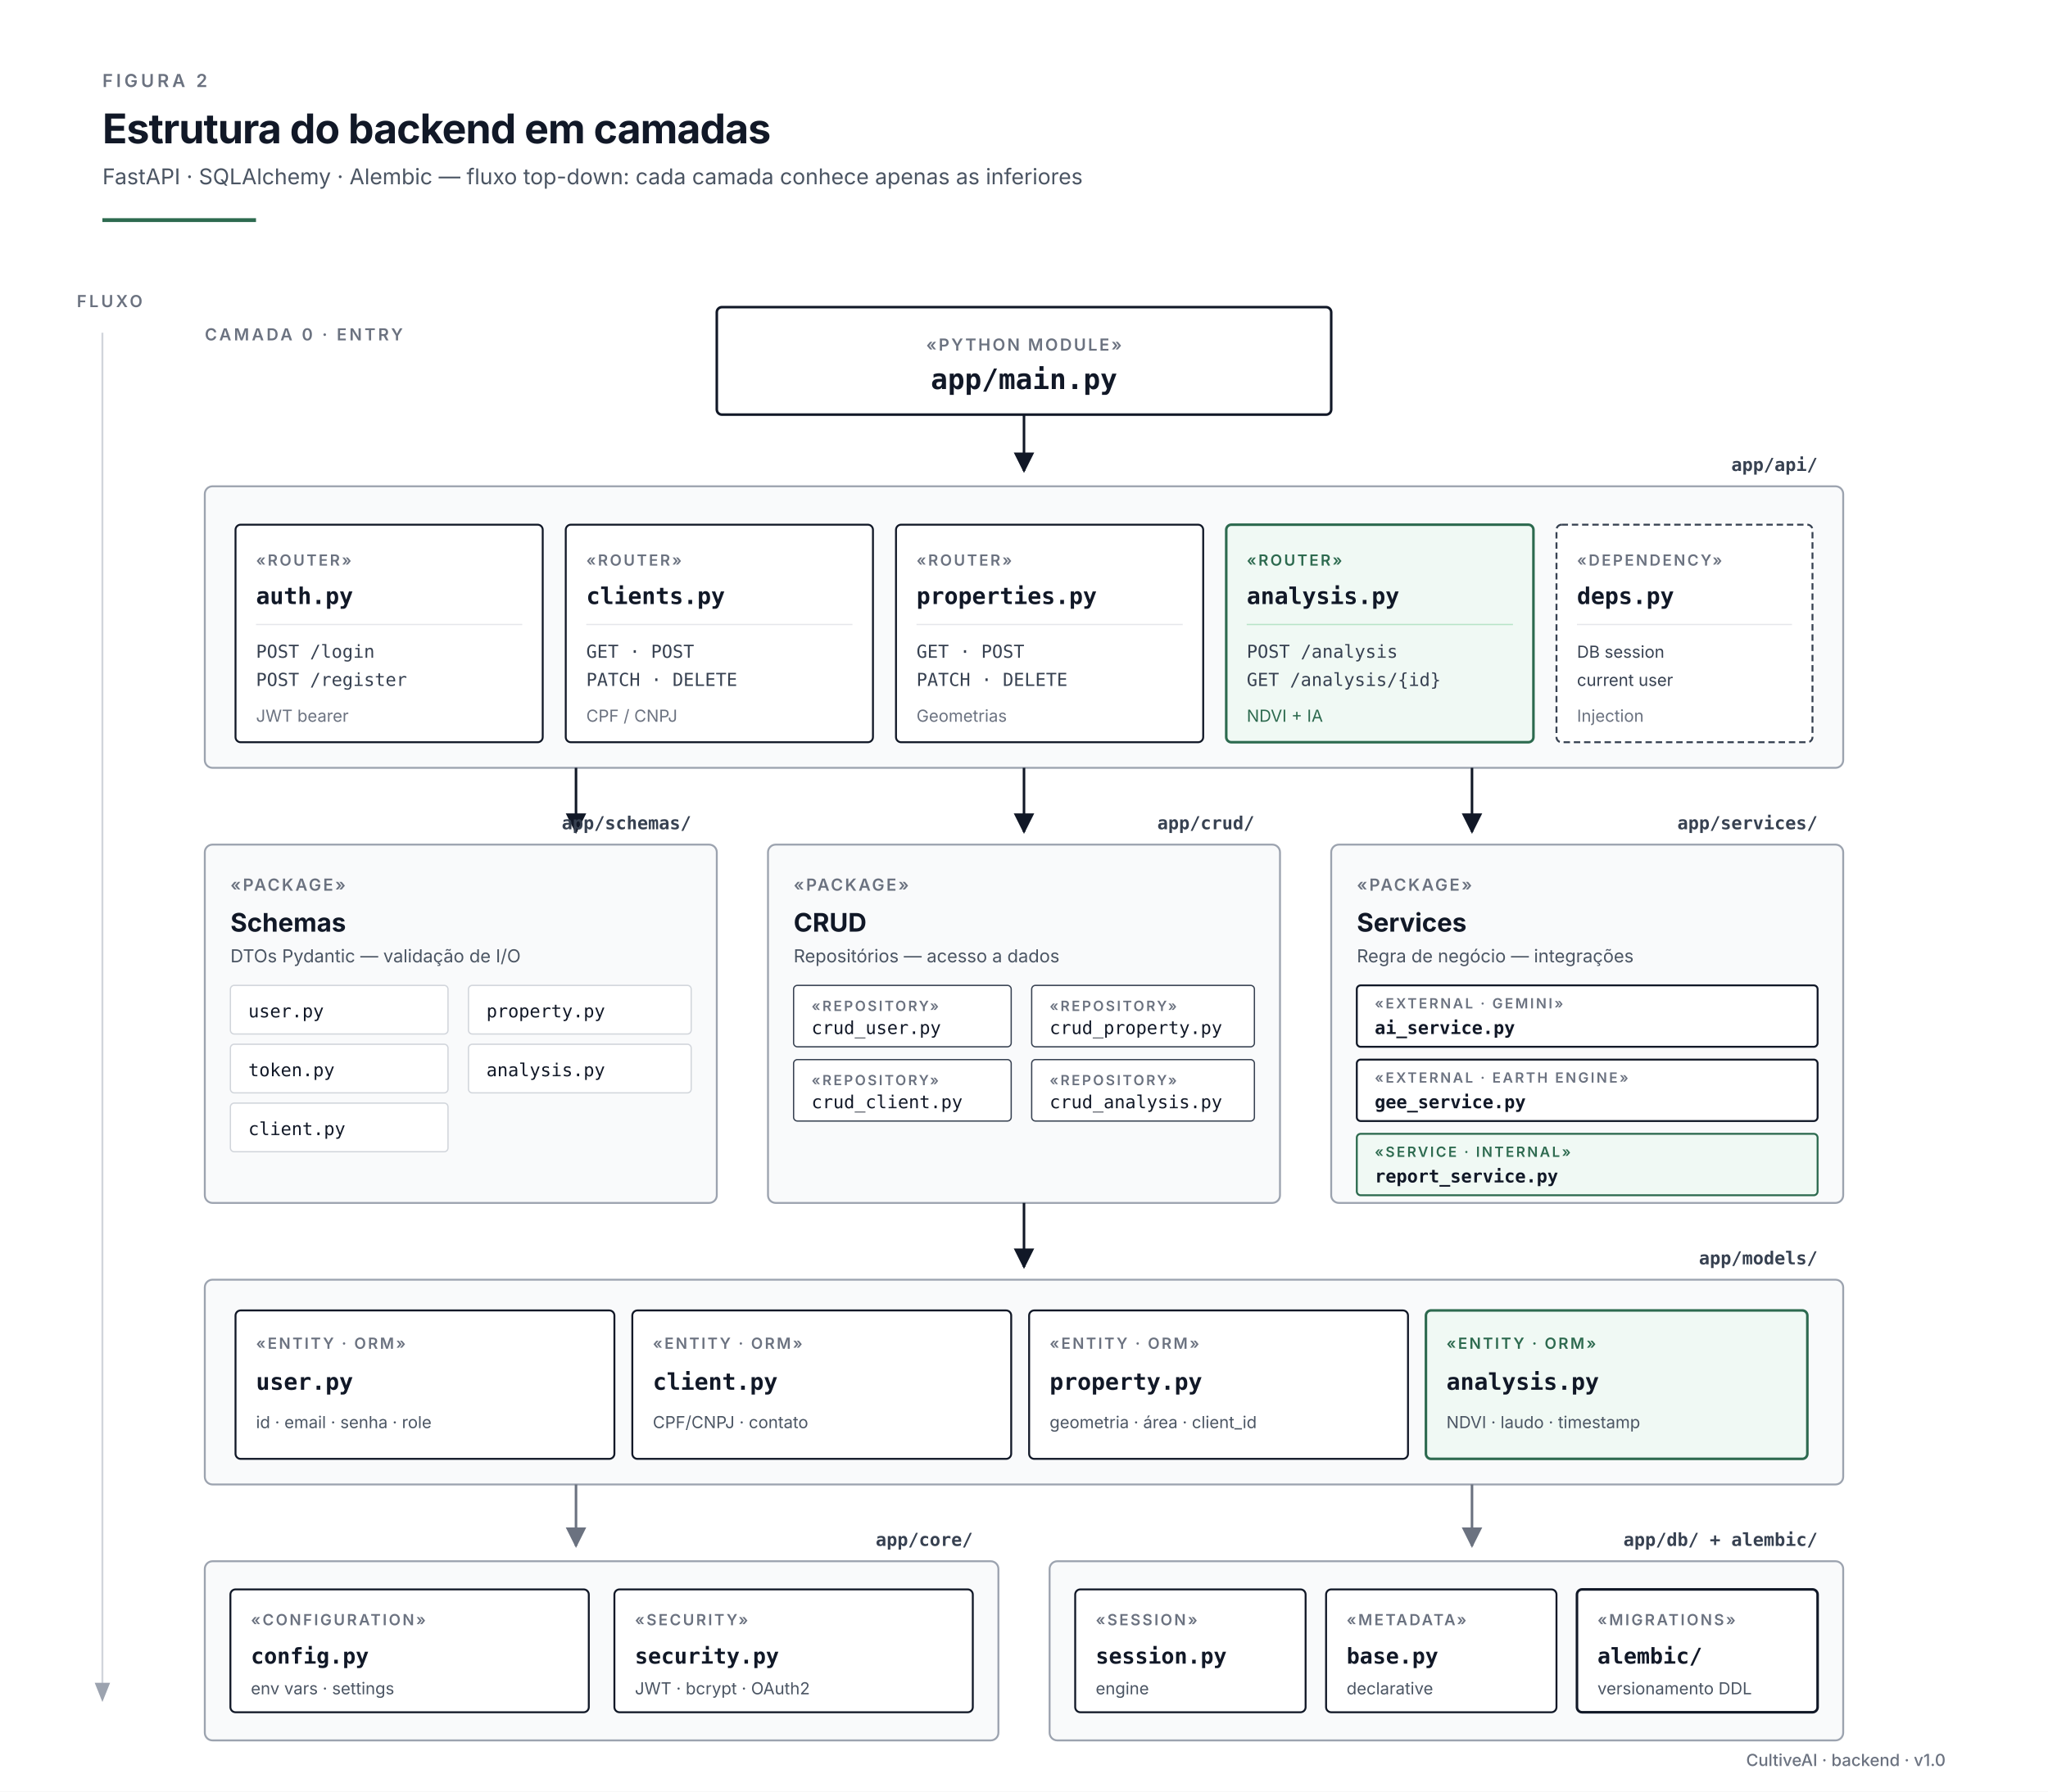
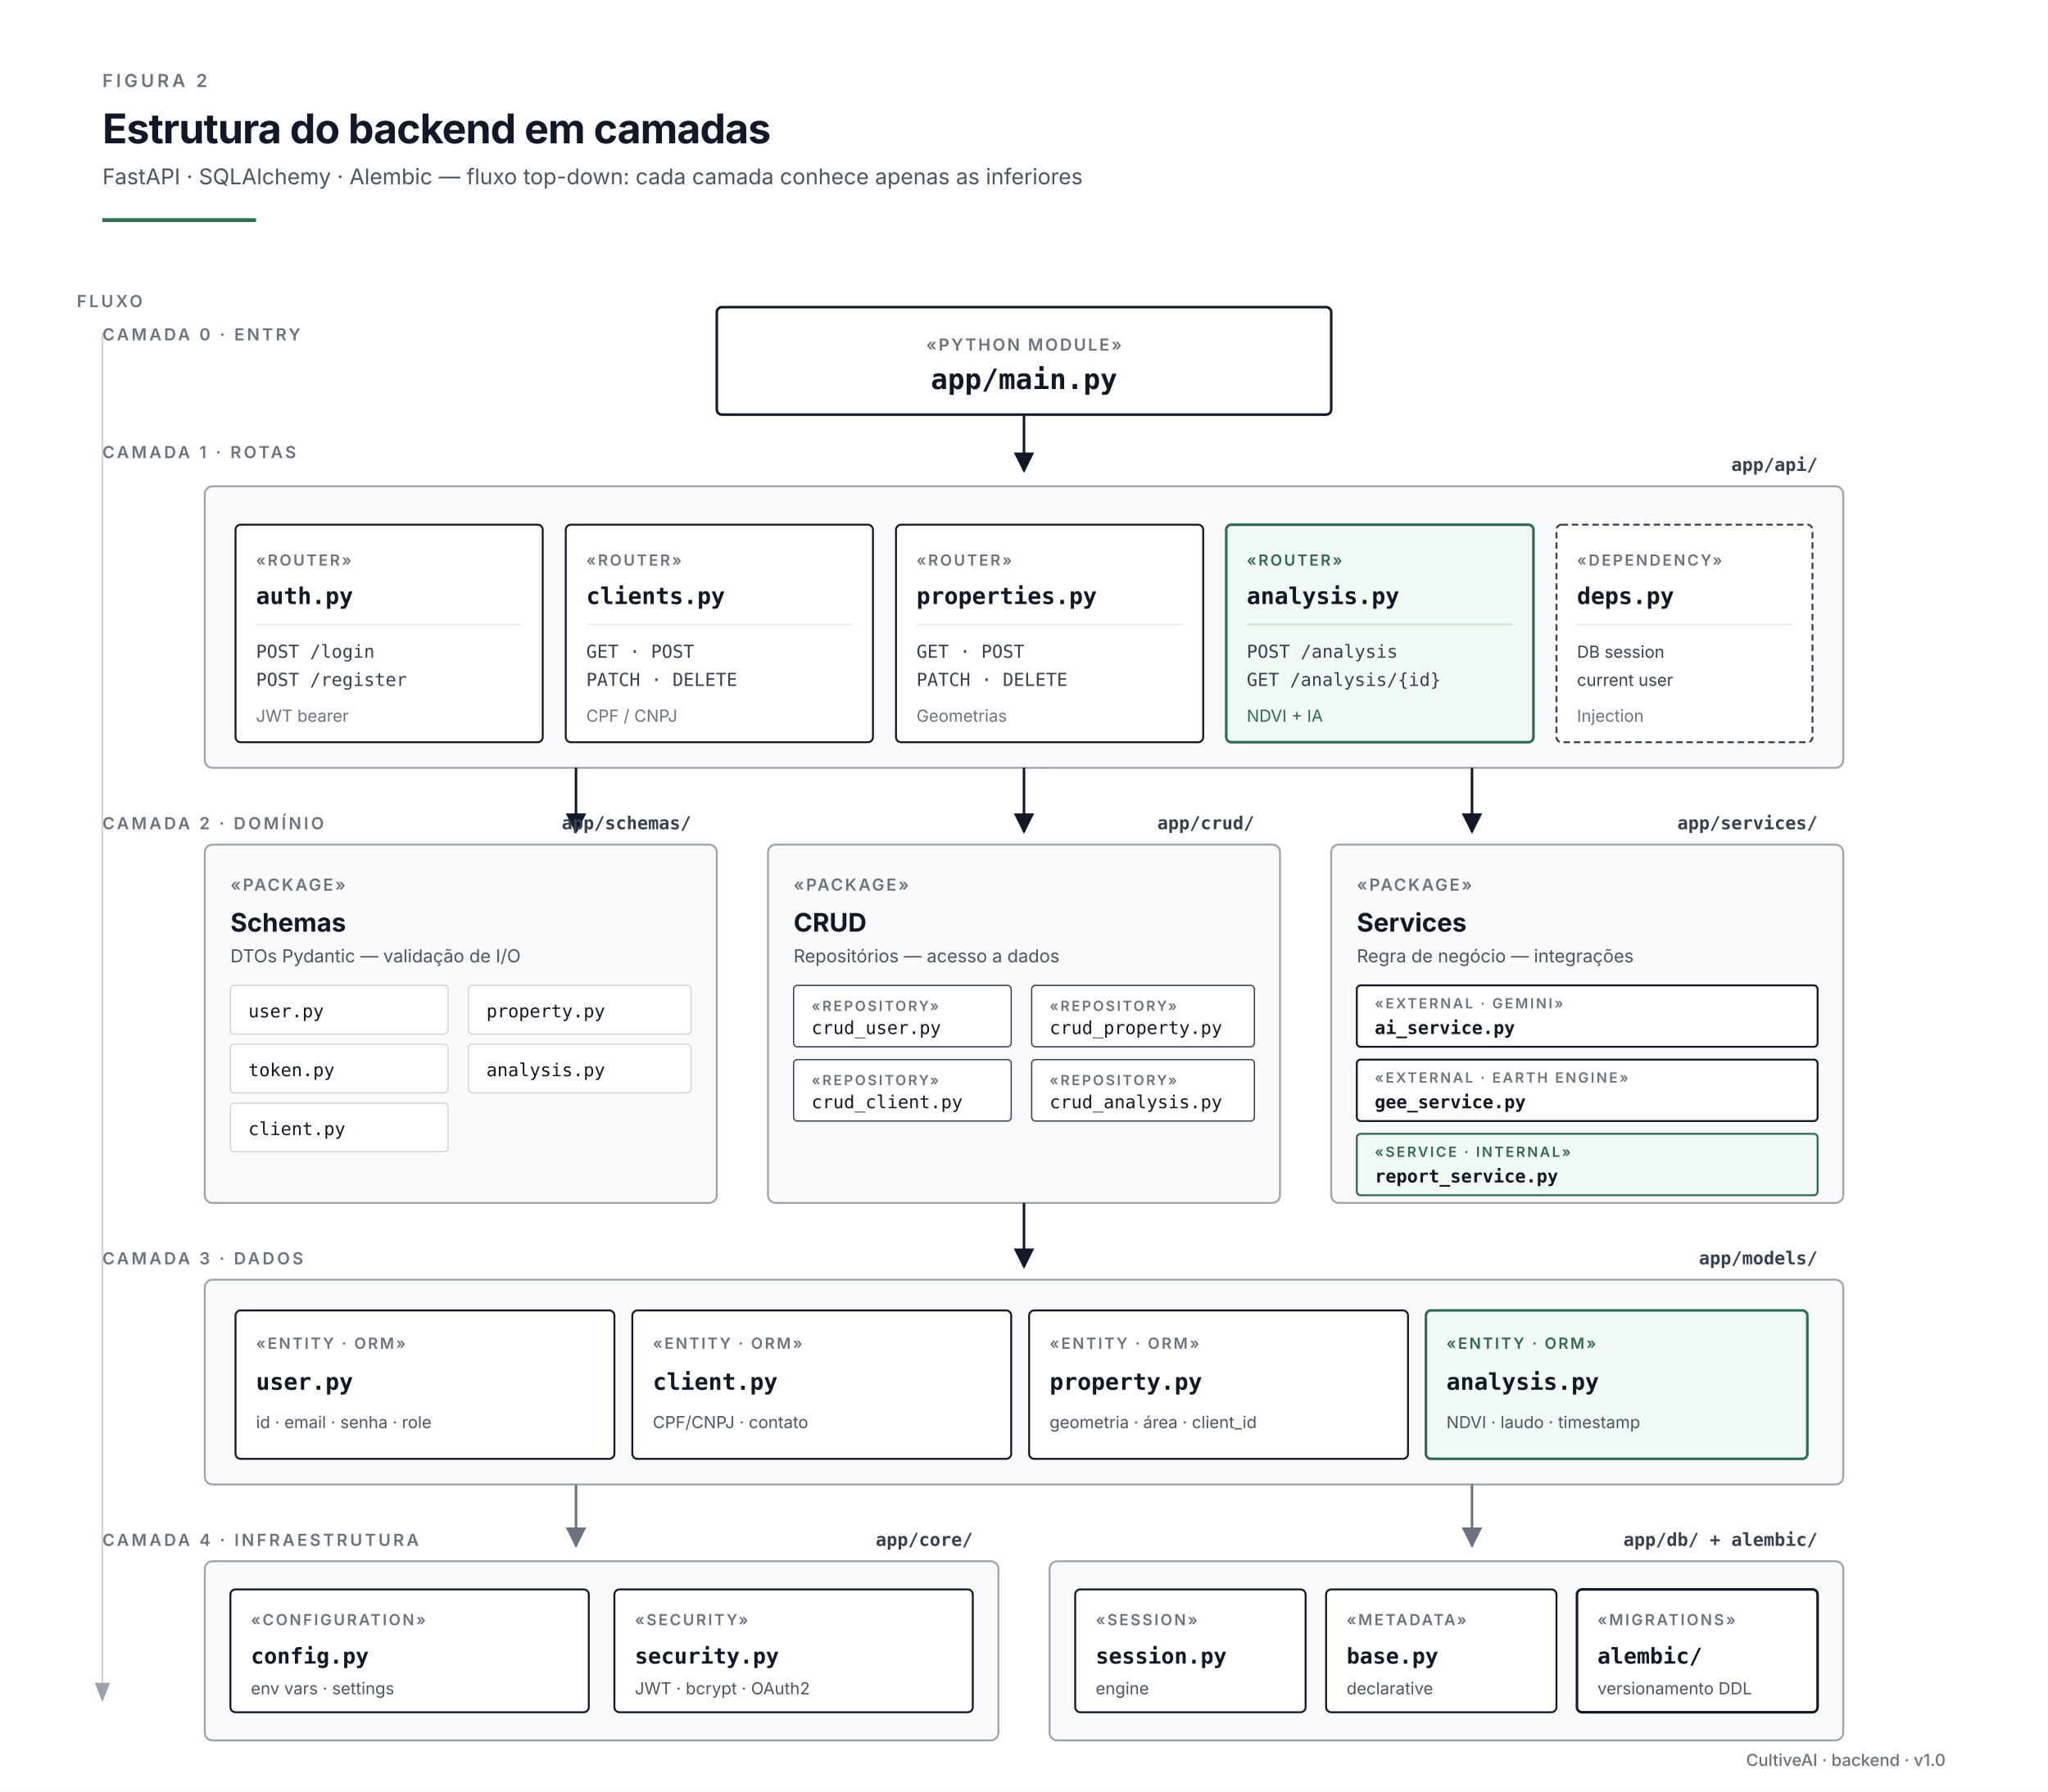
<svg xmlns="http://www.w3.org/2000/svg" viewBox="0 0 1600 1400" font-family="'Inter', system-ui, -apple-system, 'Segoe UI', Roboto, sans-serif">
  <defs>
    <marker id="arr2" viewBox="0 0 10 10" refX="9" refY="5" markerWidth="8" markerHeight="8" orient="auto">
      <path d="M0,0 L10,5 L0,10 z" fill="#111827" />
    </marker>
    <marker id="arr2-m" viewBox="0 0 10 10" refX="9" refY="5" markerWidth="8" markerHeight="8" orient="auto">
      <path d="M0,0 L10,5 L0,10 z" fill="#6B7280" />
    </marker>
  </defs>
  <rect width="1600" height="1400" fill="#FFFFFF" />
  <g>
    <text x="80" y="68" font-size="14" font-weight="600" fill="#6B7280" letter-spacing="2.5">FIGURA 2</text>
    <text x="80" y="112" font-size="32" font-weight="700" fill="#111827" letter-spacing="-0.6">Estrutura do backend em camadas</text>
    <text x="80" y="144" font-size="17" font-weight="400" fill="#4B5563">FastAPI · SQLAlchemy · Alembic — fluxo top-down: cada camada conhece apenas as inferiores</text>
    <line x1="80" y1="172" x2="200" y2="172" stroke="#2D6A4F" stroke-width="3" />
  </g>
  <g transform="translate(60, 240)">
    <text x="0" y="0" font-size="13" font-weight="600" fill="#6B7280" letter-spacing="2">FLUXO</text>
    <line x1="20" y1="20" x2="20" y2="1080" stroke="#D1D5DB" stroke-width="1.5" />
    <polygon points="14,1075 26,1075 20,1090" fill="#9CA3AF" />
  </g>
  <g>
-     <text x="160" y="266" font-size="13" font-weight="600" fill="#6B7280" letter-spacing="2">CAMADA 0  ·  ENTRY</text>
+     <text x="80" y="266" font-size="13" font-weight="600" fill="#6B7280" letter-spacing="2">CAMADA 0  ·  ENTRY</text>
    <g transform="translate(560, 240)">
      <rect x="0" y="0" width="480" height="84" rx="4" fill="#FFFFFF" stroke="#111827" stroke-width="2" />
      <text x="240" y="34" text-anchor="middle" font-size="13" font-weight="600" fill="#6B7280" letter-spacing="1.5">«PYTHON MODULE»</text>
      <text x="240" y="64" text-anchor="middle" font-size="22" font-weight="700" fill="#111827" font-family="ui-monospace, 'SF Mono', Menlo, monospace">app/main.py</text>
    </g>
  </g>
  <line x1="800" y1="324" x2="800" y2="368" stroke="#111827" stroke-width="2" marker-end="url(#arr2)" />
  <g>
-     <text x="160" y="406" font-size="13" font-weight="600" fill="#6B7280" letter-spacing="2">CAMADA 1  ·  ROTAS</text>
+     <text x="80" y="358" font-size="13" font-weight="600" fill="#6B7280" letter-spacing="2">CAMADA 1  ·  ROTAS</text>
    <g transform="translate(160, 380)">
      <rect x="0" y="0" width="1280" height="220" rx="6" fill="#F9FAFB" stroke="#9CA3AF" stroke-width="1.5" />
      <text x="1260" y="-12" text-anchor="end" font-size="14" font-weight="600" fill="#374151" font-family="ui-monospace, 'SF Mono', Menlo, monospace">app/api/</text>
      <g transform="translate(24, 30)" font-family="ui-monospace, 'SF Mono', Menlo, monospace">
        <g>
          <rect x="0" y="0" width="240" height="170" rx="4" fill="#FFFFFF" stroke="#111827" stroke-width="1.5" />
          <text x="16" y="32" font-size="12" font-weight="600" fill="#6B7280" letter-spacing="1.5" font-family="'Inter'">«ROUTER»</text>
          <text x="16" y="62" font-size="18" font-weight="700" fill="#111827">auth.py</text>
          <line x1="16" y1="78" x2="224" y2="78" stroke="#E5E7EB" stroke-width="1" />
          <text x="16" y="104" font-size="14" font-weight="500" fill="#374151">POST /login</text>
          <text x="16" y="126" font-size="14" font-weight="500" fill="#374151">POST /register</text>
          <text x="16" y="154" font-size="13" font-weight="400" fill="#6B7280" font-family="'Inter'">JWT bearer</text>
        </g>
        <g transform="translate(258, 0)">
          <rect x="0" y="0" width="240" height="170" rx="4" fill="#FFFFFF" stroke="#111827" stroke-width="1.5" />
          <text x="16" y="32" font-size="12" font-weight="600" fill="#6B7280" letter-spacing="1.5" font-family="'Inter'">«ROUTER»</text>
          <text x="16" y="62" font-size="18" font-weight="700" fill="#111827">clients.py</text>
          <line x1="16" y1="78" x2="224" y2="78" stroke="#E5E7EB" stroke-width="1" />
          <text x="16" y="104" font-size="14" font-weight="500" fill="#374151">GET · POST</text>
          <text x="16" y="126" font-size="14" font-weight="500" fill="#374151">PATCH · DELETE</text>
          <text x="16" y="154" font-size="13" font-weight="400" fill="#6B7280" font-family="'Inter'">CPF / CNPJ</text>
        </g>
        <g transform="translate(516, 0)">
          <rect x="0" y="0" width="240" height="170" rx="4" fill="#FFFFFF" stroke="#111827" stroke-width="1.5" />
          <text x="16" y="32" font-size="12" font-weight="600" fill="#6B7280" letter-spacing="1.5" font-family="'Inter'">«ROUTER»</text>
          <text x="16" y="62" font-size="18" font-weight="700" fill="#111827">properties.py</text>
          <line x1="16" y1="78" x2="224" y2="78" stroke="#E5E7EB" stroke-width="1" />
          <text x="16" y="104" font-size="14" font-weight="500" fill="#374151">GET · POST</text>
          <text x="16" y="126" font-size="14" font-weight="500" fill="#374151">PATCH · DELETE</text>
          <text x="16" y="154" font-size="13" font-weight="400" fill="#6B7280" font-family="'Inter'">Geometrias</text>
        </g>
        <g transform="translate(774, 0)">
          <rect x="0" y="0" width="240" height="170" rx="4" fill="#F0F9F4" stroke="#2D6A4F" stroke-width="2" />
          <text x="16" y="32" font-size="12" font-weight="600" fill="#2D6A4F" letter-spacing="1.5" font-family="'Inter'">«ROUTER»</text>
          <text x="16" y="62" font-size="18" font-weight="700" fill="#111827">analysis.py</text>
          <line x1="16" y1="78" x2="224" y2="78" stroke="#B7E4C7" stroke-width="1" />
          <text x="16" y="104" font-size="14" font-weight="500" fill="#374151">POST /analysis</text>
          <text x="16" y="126" font-size="14" font-weight="500" fill="#374151">GET /analysis/{id}</text>
          <text x="16" y="154" font-size="13" font-weight="400" fill="#2D6A4F" font-family="'Inter'">NDVI + IA</text>
        </g>
        <g transform="translate(1032, 0)">
          <rect x="0" y="0" width="200" height="170" rx="4" fill="#FFFFFF" stroke="#374151" stroke-width="1.5" stroke-dasharray="5 3" />
          <text x="16" y="32" font-size="12" font-weight="600" fill="#6B7280" letter-spacing="1.5" font-family="'Inter'">«DEPENDENCY»</text>
          <text x="16" y="62" font-size="18" font-weight="700" fill="#111827">deps.py</text>
          <line x1="16" y1="78" x2="184" y2="78" stroke="#E5E7EB" stroke-width="1" />
          <text x="16" y="104" font-size="13" font-weight="400" fill="#374151" font-family="'Inter'">DB session</text>
          <text x="16" y="126" font-size="13" font-weight="400" fill="#374151" font-family="'Inter'">current user</text>
          <text x="16" y="154" font-size="13" font-weight="400" fill="#6B7280" font-family="'Inter'">Injection</text>
        </g>
      </g>
    </g>
  </g>
  <line x1="450" y1="600" x2="450" y2="650" stroke="#111827" stroke-width="2" marker-end="url(#arr2)" />
  <line x1="800" y1="600" x2="800" y2="650" stroke="#111827" stroke-width="2" marker-end="url(#arr2)" />
  <line x1="1150" y1="600" x2="1150" y2="650" stroke="#111827" stroke-width="2" marker-end="url(#arr2)" />
  <g>
-     <text x="160" y="688" font-size="13" font-weight="600" fill="#6B7280" letter-spacing="2">CAMADA 2  ·  DOMÍNIO</text>
+     <text x="80" y="648" font-size="13" font-weight="600" fill="#6B7280" letter-spacing="2">CAMADA 2  ·  DOMÍNIO</text>
    <g transform="translate(160, 660)">
      <rect x="0" y="0" width="400" height="280" rx="6" fill="#F9FAFB" stroke="#9CA3AF" stroke-width="1.5" />
      <text x="380" y="-12" text-anchor="end" font-size="14" font-weight="600" fill="#374151" font-family="ui-monospace, 'SF Mono', Menlo, monospace">app/schemas/</text>
      <text x="20" y="36" font-size="13" font-weight="600" fill="#6B7280" letter-spacing="1.5">«PACKAGE»</text>
      <text x="20" y="68" font-size="20" font-weight="700" fill="#111827">Schemas</text>
      <text x="20" y="92" font-size="14" font-weight="400" fill="#4B5563">DTOs Pydantic — validação de I/O</text>
      <g transform="translate(20, 110)" font-family="ui-monospace, 'SF Mono', Menlo, monospace" font-size="14" font-weight="500">
        <g>
          <rect x="0" y="0" width="170" height="38" rx="3" fill="#FFFFFF" stroke="#D1D5DB" />
          <text x="14" y="25" fill="#111827">user.py</text>
        </g>
        <g transform="translate(0,46)">
          <rect x="0" y="0" width="170" height="38" rx="3" fill="#FFFFFF" stroke="#D1D5DB" />
          <text x="14" y="25" fill="#111827">token.py</text>
        </g>
        <g transform="translate(0,92)">
          <rect x="0" y="0" width="170" height="38" rx="3" fill="#FFFFFF" stroke="#D1D5DB" />
          <text x="14" y="25" fill="#111827">client.py</text>
        </g>
        <g transform="translate(186,0)">
          <rect x="0" y="0" width="174" height="38" rx="3" fill="#FFFFFF" stroke="#D1D5DB" />
          <text x="14" y="25" fill="#111827">property.py</text>
        </g>
        <g transform="translate(186,46)">
          <rect x="0" y="0" width="174" height="38" rx="3" fill="#FFFFFF" stroke="#D1D5DB" />
          <text x="14" y="25" fill="#111827">analysis.py</text>
        </g>
      </g>
    </g>
    <g transform="translate(600, 660)">
      <rect x="0" y="0" width="400" height="280" rx="6" fill="#F9FAFB" stroke="#9CA3AF" stroke-width="1.5" />
      <text x="380" y="-12" text-anchor="end" font-size="14" font-weight="600" fill="#374151" font-family="ui-monospace, 'SF Mono', Menlo, monospace">app/crud/</text>
      <text x="20" y="36" font-size="13" font-weight="600" fill="#6B7280" letter-spacing="1.5">«PACKAGE»</text>
      <text x="20" y="68" font-size="20" font-weight="700" fill="#111827">CRUD</text>
      <text x="20" y="92" font-size="14" font-weight="400" fill="#4B5563">Repositórios — acesso a dados</text>
      <g transform="translate(20, 110)" font-family="ui-monospace, 'SF Mono', Menlo, monospace" font-size="14" font-weight="500">
        <g>
          <rect x="0" y="0" width="170" height="48" rx="3" fill="#FFFFFF" stroke="#374151" />
          <text x="14" y="20" font-size="11" font-family="'Inter'" fill="#6B7280" letter-spacing="1.5" font-weight="600">«REPOSITORY»</text>
          <text x="14" y="38" fill="#111827">crud_user.py</text>
        </g>
        <g transform="translate(0,58)">
          <rect x="0" y="0" width="170" height="48" rx="3" fill="#FFFFFF" stroke="#374151" />
          <text x="14" y="20" font-size="11" font-family="'Inter'" fill="#6B7280" letter-spacing="1.5" font-weight="600">«REPOSITORY»</text>
          <text x="14" y="38" fill="#111827">crud_client.py</text>
        </g>
        <g transform="translate(186,0)">
          <rect x="0" y="0" width="174" height="48" rx="3" fill="#FFFFFF" stroke="#374151" />
          <text x="14" y="20" font-size="11" font-family="'Inter'" fill="#6B7280" letter-spacing="1.5" font-weight="600">«REPOSITORY»</text>
          <text x="14" y="38" fill="#111827">crud_property.py</text>
        </g>
        <g transform="translate(186,58)">
          <rect x="0" y="0" width="174" height="48" rx="3" fill="#FFFFFF" stroke="#374151" />
          <text x="14" y="20" font-size="11" font-family="'Inter'" fill="#6B7280" letter-spacing="1.5" font-weight="600">«REPOSITORY»</text>
          <text x="14" y="38" fill="#111827">crud_analysis.py</text>
        </g>
      </g>
    </g>
    <g transform="translate(1040, 660)">
      <rect x="0" y="0" width="400" height="280" rx="6" fill="#F9FAFB" stroke="#9CA3AF" stroke-width="1.5" />
      <text x="380" y="-12" text-anchor="end" font-size="14" font-weight="600" fill="#374151" font-family="ui-monospace, 'SF Mono', Menlo, monospace">app/services/</text>
      <text x="20" y="36" font-size="13" font-weight="600" fill="#6B7280" letter-spacing="1.5">«PACKAGE»</text>
      <text x="20" y="68" font-size="20" font-weight="700" fill="#111827">Services</text>
      <text x="20" y="92" font-size="14" font-weight="400" fill="#4B5563">Regra de negócio — integrações</text>
      <g transform="translate(20, 110)" font-family="ui-monospace, 'SF Mono', Menlo, monospace">
        <g>
          <rect x="0" y="0" width="360" height="48" rx="3" fill="#FFFFFF" stroke="#111827" stroke-width="1.5" />
          <text x="14" y="18" font-size="11" font-family="'Inter'" fill="#6B7280" letter-spacing="1.5" font-weight="600">«EXTERNAL · GEMINI»</text>
          <text x="14" y="38" font-size="14" font-weight="600" fill="#111827">ai_service.py</text>
        </g>
        <g transform="translate(0,58)">
          <rect x="0" y="0" width="360" height="48" rx="3" fill="#FFFFFF" stroke="#111827" stroke-width="1.5" />
          <text x="14" y="18" font-size="11" font-family="'Inter'" fill="#6B7280" letter-spacing="1.5" font-weight="600">«EXTERNAL · EARTH ENGINE»</text>
          <text x="14" y="38" font-size="14" font-weight="600" fill="#111827">gee_service.py</text>
        </g>
        <g transform="translate(0,116)">
          <rect x="0" y="0" width="360" height="48" rx="3" fill="#F0F9F4" stroke="#2D6A4F" stroke-width="1.5" />
          <text x="14" y="18" font-size="11" font-family="'Inter'" fill="#2D6A4F" letter-spacing="1.5" font-weight="600">«SERVICE · INTERNAL»</text>
          <text x="14" y="38" font-size="14" font-weight="600" fill="#111827">report_service.py</text>
        </g>
      </g>
    </g>
  </g>
  <line x1="800" y1="940" x2="800" y2="990" stroke="#111827" stroke-width="2" marker-end="url(#arr2)" />
  <g>
-     <text x="160" y="1028" font-size="13" font-weight="600" fill="#6B7280" letter-spacing="2">CAMADA 3  ·  DADOS</text>
+     <text x="80" y="988" font-size="13" font-weight="600" fill="#6B7280" letter-spacing="2">CAMADA 3  ·  DADOS</text>
    <g transform="translate(160, 1000)">
      <rect x="0" y="0" width="1280" height="160" rx="6" fill="#F9FAFB" stroke="#9CA3AF" stroke-width="1.5" />
      <text x="1260" y="-12" text-anchor="end" font-size="14" font-weight="600" fill="#374151" font-family="ui-monospace, 'SF Mono', Menlo, monospace">app/models/</text>
      <g transform="translate(24, 24)" font-family="ui-monospace, 'SF Mono', Menlo, monospace">
        <g>
          <rect x="0" y="0" width="296" height="116" rx="4" fill="#FFFFFF" stroke="#111827" stroke-width="1.5" />
          <text x="16" y="30" font-size="12" font-weight="600" fill="#6B7280" letter-spacing="1.5" font-family="'Inter'">«ENTITY · ORM»</text>
          <text x="16" y="62" font-size="18" font-weight="700" fill="#111827">user.py</text>
          <text x="16" y="92" font-size="13" font-weight="400" fill="#4B5563" font-family="'Inter'">id · email · senha · role</text>
        </g>
        <g transform="translate(310, 0)">
          <rect x="0" y="0" width="296" height="116" rx="4" fill="#FFFFFF" stroke="#111827" stroke-width="1.5" />
          <text x="16" y="30" font-size="12" font-weight="600" fill="#6B7280" letter-spacing="1.5" font-family="'Inter'">«ENTITY · ORM»</text>
          <text x="16" y="62" font-size="18" font-weight="700" fill="#111827">client.py</text>
          <text x="16" y="92" font-size="13" font-weight="400" fill="#4B5563" font-family="'Inter'">CPF/CNPJ · contato</text>
        </g>
        <g transform="translate(620, 0)">
          <rect x="0" y="0" width="296" height="116" rx="4" fill="#FFFFFF" stroke="#111827" stroke-width="1.5" />
          <text x="16" y="30" font-size="12" font-weight="600" fill="#6B7280" letter-spacing="1.5" font-family="'Inter'">«ENTITY · ORM»</text>
          <text x="16" y="62" font-size="18" font-weight="700" fill="#111827">property.py</text>
          <text x="16" y="92" font-size="13" font-weight="400" fill="#4B5563" font-family="'Inter'">geometria · área · client_id</text>
        </g>
        <g transform="translate(930, 0)">
          <rect x="0" y="0" width="298" height="116" rx="4" fill="#F0F9F4" stroke="#2D6A4F" stroke-width="2" />
          <text x="16" y="30" font-size="12" font-weight="600" fill="#2D6A4F" letter-spacing="1.5" font-family="'Inter'">«ENTITY · ORM»</text>
          <text x="16" y="62" font-size="18" font-weight="700" fill="#111827">analysis.py</text>
          <text x="16" y="92" font-size="13" font-weight="400" fill="#4B5563" font-family="'Inter'">NDVI · laudo · timestamp</text>
        </g>
      </g>
    </g>
  </g>
  <line x1="450" y1="1160" x2="450" y2="1208" stroke="#6B7280" stroke-width="2" marker-end="url(#arr2-m)" />
  <line x1="1150" y1="1160" x2="1150" y2="1208" stroke="#6B7280" stroke-width="2" marker-end="url(#arr2-m)" />
  <g>
-     <text x="160" y="1248" font-size="13" font-weight="600" fill="#6B7280" letter-spacing="2">CAMADA 4  ·  INFRAESTRUTURA</text>
+     <text x="80" y="1208" font-size="13" font-weight="600" fill="#6B7280" letter-spacing="2">CAMADA 4  ·  INFRAESTRUTURA</text>
    <g transform="translate(160, 1220)">
      <rect x="0" y="0" width="620" height="140" rx="6" fill="#F9FAFB" stroke="#9CA3AF" stroke-width="1.5" />
      <text x="600" y="-12" text-anchor="end" font-size="14" font-weight="600" fill="#374151" font-family="ui-monospace, 'SF Mono', Menlo, monospace">app/core/</text>
      <g transform="translate(20, 22)" font-family="ui-monospace, 'SF Mono', Menlo, monospace">
        <g>
          <rect x="0" y="0" width="280" height="96" rx="4" fill="#FFFFFF" stroke="#111827" stroke-width="1.5" />
          <text x="16" y="28" font-size="12" font-weight="600" fill="#6B7280" letter-spacing="1.5" font-family="'Inter'">«CONFIGURATION»</text>
          <text x="16" y="58" font-size="17" font-weight="700" fill="#111827">config.py</text>
          <text x="16" y="82" font-size="13" font-weight="400" fill="#4B5563" font-family="'Inter'">env vars · settings</text>
        </g>
        <g transform="translate(300, 0)">
          <rect x="0" y="0" width="280" height="96" rx="4" fill="#FFFFFF" stroke="#111827" stroke-width="1.5" />
          <text x="16" y="28" font-size="12" font-weight="600" fill="#6B7280" letter-spacing="1.5" font-family="'Inter'">«SECURITY»</text>
          <text x="16" y="58" font-size="17" font-weight="700" fill="#111827">security.py</text>
          <text x="16" y="82" font-size="13" font-weight="400" fill="#4B5563" font-family="'Inter'">JWT · bcrypt · OAuth2</text>
        </g>
      </g>
    </g>
    <g transform="translate(820, 1220)">
      <rect x="0" y="0" width="620" height="140" rx="6" fill="#F9FAFB" stroke="#9CA3AF" stroke-width="1.5" />
      <text x="600" y="-12" text-anchor="end" font-size="14" font-weight="600" fill="#374151" font-family="ui-monospace, 'SF Mono', Menlo, monospace">app/db/  +  alembic/</text>
      <g transform="translate(20, 22)" font-family="ui-monospace, 'SF Mono', Menlo, monospace">
        <g>
          <rect x="0" y="0" width="180" height="96" rx="4" fill="#FFFFFF" stroke="#111827" stroke-width="1.5" />
          <text x="16" y="28" font-size="12" font-weight="600" fill="#6B7280" letter-spacing="1.5" font-family="'Inter'">«SESSION»</text>
          <text x="16" y="58" font-size="17" font-weight="700" fill="#111827">session.py</text>
          <text x="16" y="82" font-size="13" font-weight="400" fill="#4B5563" font-family="'Inter'">engine</text>
        </g>
        <g transform="translate(196, 0)">
          <rect x="0" y="0" width="180" height="96" rx="4" fill="#FFFFFF" stroke="#111827" stroke-width="1.5" />
          <text x="16" y="28" font-size="12" font-weight="600" fill="#6B7280" letter-spacing="1.5" font-family="'Inter'">«METADATA»</text>
          <text x="16" y="58" font-size="17" font-weight="700" fill="#111827">base.py</text>
          <text x="16" y="82" font-size="13" font-weight="400" fill="#4B5563" font-family="'Inter'">declarative</text>
        </g>
        <g transform="translate(392, 0)">
          <rect x="0" y="0" width="188" height="96" rx="4" fill="#FFFFFF" stroke="#111827" stroke-width="2" />
          <text x="16" y="28" font-size="12" font-weight="600" fill="#6B7280" letter-spacing="1.5" font-family="'Inter'">«MIGRATIONS»</text>
          <text x="16" y="58" font-size="17" font-weight="700" fill="#111827">alembic/</text>
          <text x="16" y="82" font-size="13" font-weight="400" fill="#4B5563" font-family="'Inter'">versionamento DDL</text>
        </g>
      </g>
    </g>
  </g>
  <text x="1520" y="1380" text-anchor="end" font-size="13" font-weight="500" fill="#6B7280">CultiveAI · backend · v1.0</text>
</svg>
